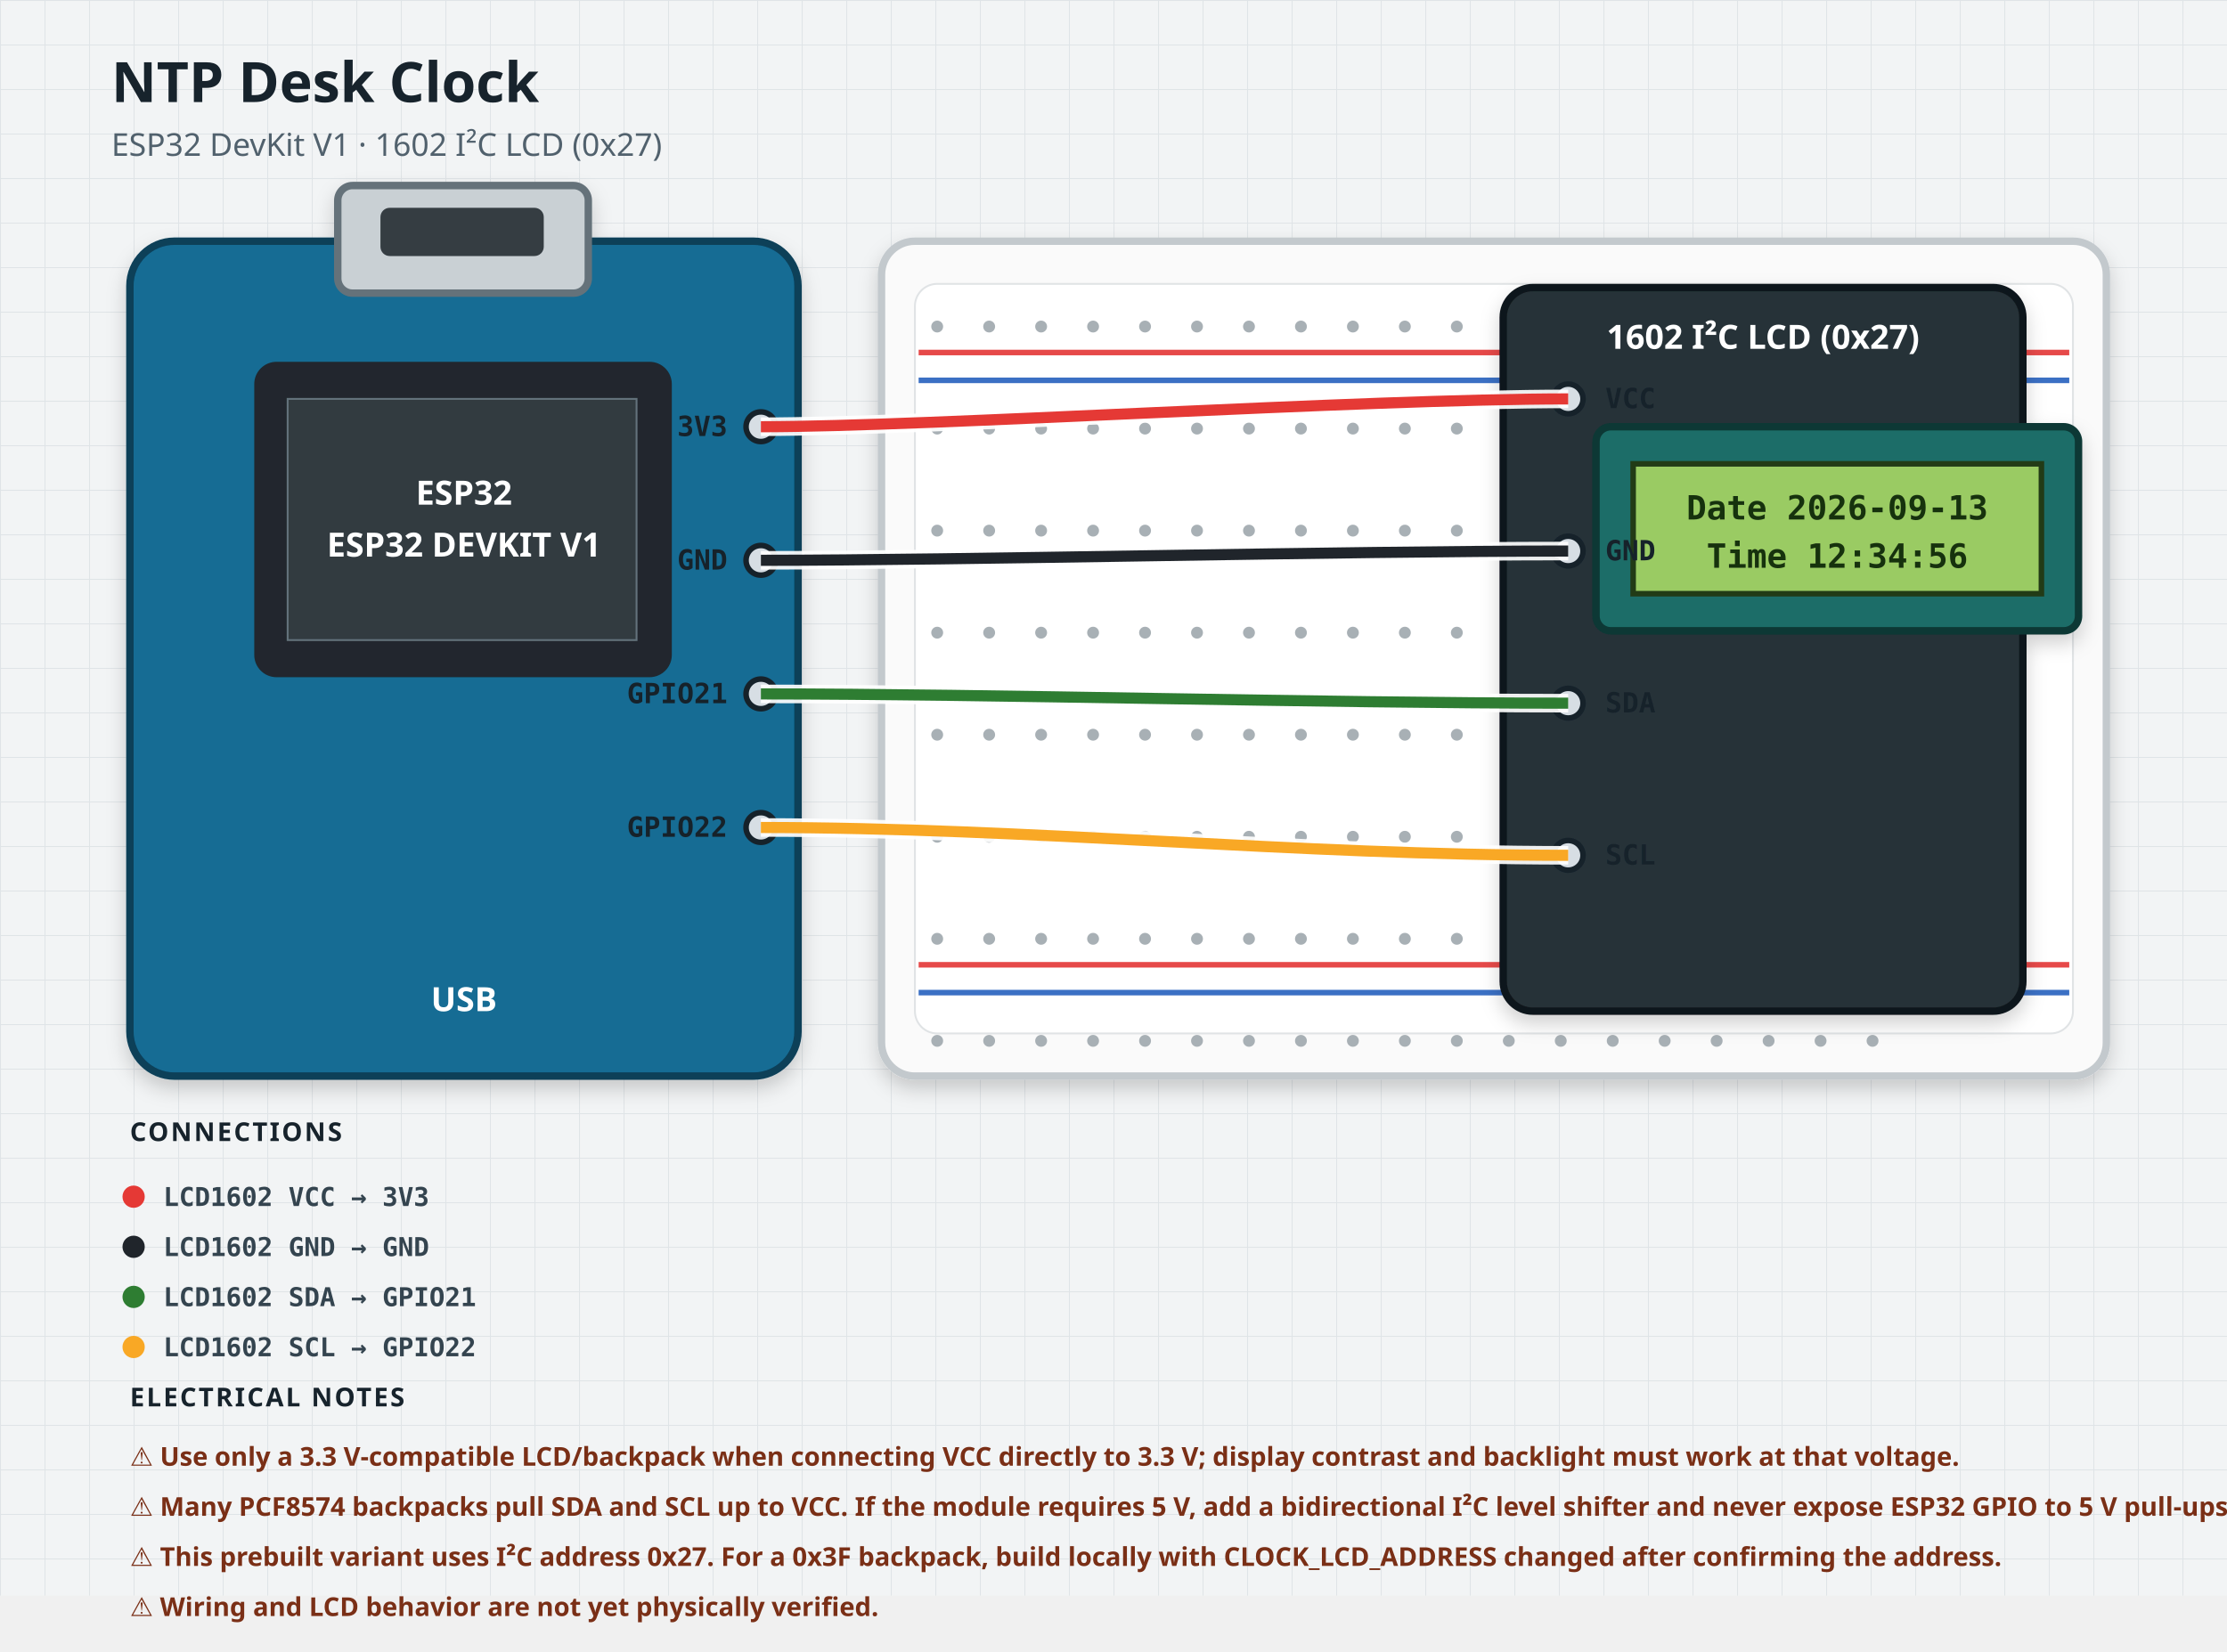
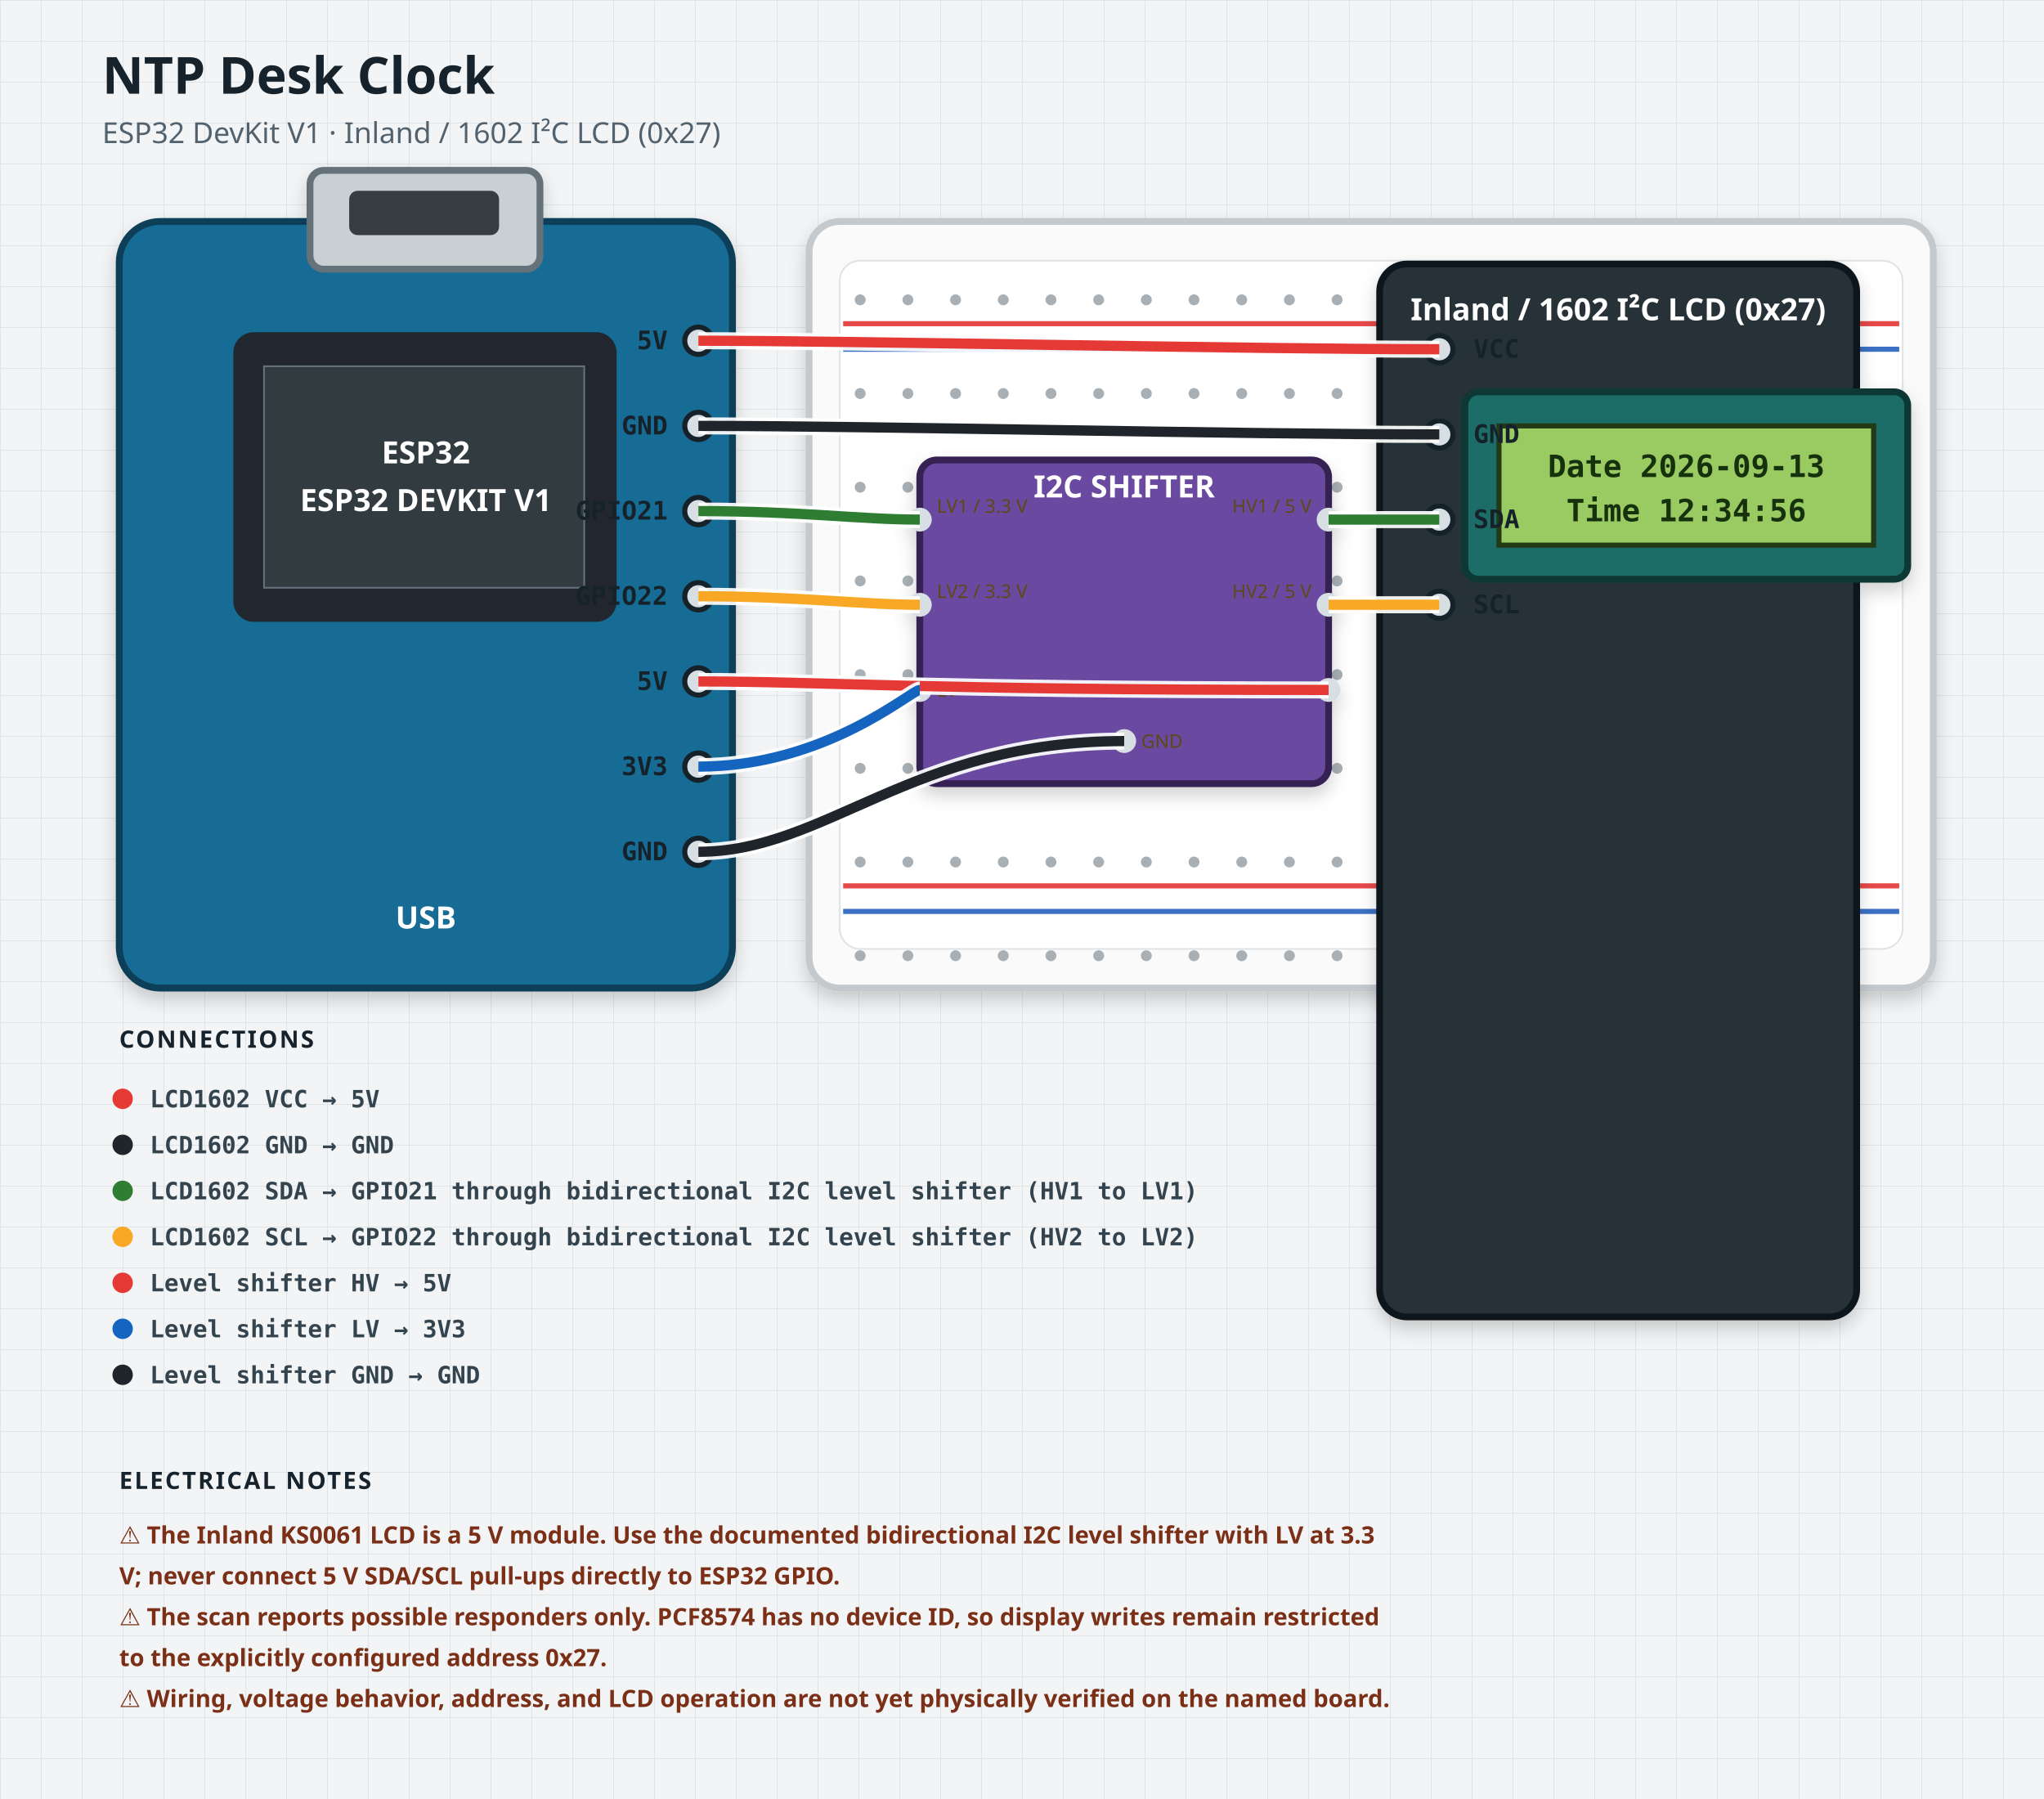
- <svg xmlns="http://www.w3.org/2000/svg" viewBox="0 0 1200 890" role="img" aria-labelledby="title desc">
+ <svg xmlns="http://www.w3.org/2000/svg" viewBox="0 0 1200 1056" role="img" aria-labelledby="title desc">
  <style>.heading{font:700 30px system-ui;fill:#17232c}.sub{font:500 17px system-ui;fill:#51616d}.board{font:700 18px system-ui;fill:white}.pin{font:700 15px ui-monospace,monospace;fill:#17232c}.section{font:700 14px system-ui;fill:#17232c;letter-spacing:.08em}.connection{font:600 14px ui-monospace,monospace;fill:#34444f}.warning{font:650 14px system-ui;fill:#7a2f16}.resistor{font:700 12px ui-monospace,monospace;fill:#5d4a18}.tiny{font:11px system-ui;fill:#5d4a18}</style>
  <defs>
    <pattern id="grid" width="24" height="24" patternUnits="userSpaceOnUse">
      <path d="M24 0H0V24" fill="none" stroke="#dfe4e7" stroke-width="1" />
    </pattern>
    <filter id="shadow">
      <feDropShadow dx="0" dy="5" stdDeviation="5" flood-opacity=".18" />
    </filter>
  </defs>
-   <rect width="1200" height="860" fill="#f2f4f5" />
-   <rect width="1200" height="860" fill="url(#grid)" />
+   <rect width="1200" height="1056" fill="#f2f4f5" />
+   <rect width="1200" height="1056" fill="url(#grid)" />
  <text x="60" y="55" class="heading">NTP Desk Clock</text>
-   <text x="60" y="84" class="sub">ESP32 DevKit V1 · 1602 I²C LCD (0x27)</text>
+   <text x="60" y="84" class="sub">ESP32 DevKit V1 · Inland / 1602 I²C LCD (0x27)</text>
  <g filter="url(#shadow)">
    <rect x="70" y="130" width="360" height="450" rx="24" fill="#146c94" stroke="#0b3f59" stroke-width="4" />
    <rect x="182" y="100" width="135" height="58" rx="8" fill="#c9d0d4" stroke="#65727a" stroke-width="4" />
    <rect x="205" y="112" width="88" height="26" rx="5" fill="#343c42" />
    <rect x="137" y="195" width="225" height="170" rx="12" fill="#20282e" />
    <path d="M155 215h188v130H155z" fill="#303a41" stroke="#64727b" />
    <text x="250" y="272" text-anchor="middle" class="board">ESP32</text>
    <text x="250" y="300" text-anchor="middle" class="board">ESP32 DEVKIT V1</text>
    <text x="250" y="545" text-anchor="middle" class="board">USB</text>
-     <circle cx="410" cy="230" r="8" fill="#d7dee4" stroke="#17232c" stroke-width="3" />
-     <text x="392" y="235" text-anchor="end" class="pin">3V3</text>
-     <circle cx="410" cy="302" r="8" fill="#d7dee4" stroke="#17232c" stroke-width="3" />
-     <text x="392" y="307" text-anchor="end" class="pin">GND</text>
-     <circle cx="410" cy="374" r="8" fill="#d7dee4" stroke="#17232c" stroke-width="3" />
-     <text x="392" y="379" text-anchor="end" class="pin">GPIO21</text>
-     <circle cx="410" cy="446" r="8" fill="#d7dee4" stroke="#17232c" stroke-width="3" />
-     <text x="392" y="451" text-anchor="end" class="pin">GPIO22</text>
+     <circle cx="410" cy="200" r="8" fill="#d7dee4" stroke="#17232c" stroke-width="3" />
+     <text x="392" y="205" text-anchor="end" class="pin">5V</text>
+     <circle cx="410" cy="250" r="8" fill="#d7dee4" stroke="#17232c" stroke-width="3" />
+     <text x="392" y="255" text-anchor="end" class="pin">GND</text>
+     <circle cx="410" cy="300" r="8" fill="#d7dee4" stroke="#17232c" stroke-width="3" />
+     <text x="392" y="305" text-anchor="end" class="pin">GPIO21</text>
+     <circle cx="410" cy="350" r="8" fill="#d7dee4" stroke="#17232c" stroke-width="3" />
+     <text x="392" y="355" text-anchor="end" class="pin">GPIO22</text>
+     <circle cx="410" cy="400" r="8" fill="#d7dee4" stroke="#17232c" stroke-width="3" />
+     <text x="392" y="405" text-anchor="end" class="pin">5V</text>
+     <circle cx="410" cy="450" r="8" fill="#d7dee4" stroke="#17232c" stroke-width="3" />
+     <text x="392" y="455" text-anchor="end" class="pin">3V3</text>
+     <circle cx="410" cy="500" r="8" fill="#d7dee4" stroke="#17232c" stroke-width="3" />
+     <text x="392" y="505" text-anchor="end" class="pin">GND</text>
  </g>
  <g filter="url(#shadow)">
    <rect x="475" y="130" width="660" height="450" rx="18" fill="#fafafa" stroke="#c3c9cd" stroke-width="4" />
    <rect x="493" y="153" width="624" height="404" rx="12" fill="#fff" stroke="#e0e3e5" />
    <circle cx="505" cy="176" r="3.2" fill="#a8b0b5" />
    <circle cx="533" cy="176" r="3.2" fill="#a8b0b5" />
    <circle cx="561" cy="176" r="3.2" fill="#a8b0b5" />
    <circle cx="589" cy="176" r="3.2" fill="#a8b0b5" />
    <circle cx="617" cy="176" r="3.2" fill="#a8b0b5" />
    <circle cx="645" cy="176" r="3.2" fill="#a8b0b5" />
    <circle cx="673" cy="176" r="3.2" fill="#a8b0b5" />
    <circle cx="701" cy="176" r="3.2" fill="#a8b0b5" />
    <circle cx="729" cy="176" r="3.2" fill="#a8b0b5" />
    <circle cx="757" cy="176" r="3.2" fill="#a8b0b5" />
    <circle cx="785" cy="176" r="3.2" fill="#a8b0b5" />
    <circle cx="813" cy="176" r="3.2" fill="#a8b0b5" />
    <circle cx="841" cy="176" r="3.2" fill="#a8b0b5" />
    <circle cx="869" cy="176" r="3.2" fill="#a8b0b5" />
    <circle cx="897" cy="176" r="3.2" fill="#a8b0b5" />
    <circle cx="925" cy="176" r="3.2" fill="#a8b0b5" />
    <circle cx="953" cy="176" r="3.2" fill="#a8b0b5" />
    <circle cx="981" cy="176" r="3.2" fill="#a8b0b5" />
    <circle cx="1009" cy="176" r="3.2" fill="#a8b0b5" />
    <circle cx="505" cy="231" r="3.2" fill="#a8b0b5" />
    <circle cx="533" cy="231" r="3.2" fill="#a8b0b5" />
    <circle cx="561" cy="231" r="3.2" fill="#a8b0b5" />
    <circle cx="589" cy="231" r="3.2" fill="#a8b0b5" />
    <circle cx="617" cy="231" r="3.2" fill="#a8b0b5" />
    <circle cx="645" cy="231" r="3.2" fill="#a8b0b5" />
    <circle cx="673" cy="231" r="3.2" fill="#a8b0b5" />
    <circle cx="701" cy="231" r="3.2" fill="#a8b0b5" />
    <circle cx="729" cy="231" r="3.2" fill="#a8b0b5" />
    <circle cx="757" cy="231" r="3.2" fill="#a8b0b5" />
    <circle cx="785" cy="231" r="3.2" fill="#a8b0b5" />
    <circle cx="813" cy="231" r="3.2" fill="#a8b0b5" />
    <circle cx="841" cy="231" r="3.2" fill="#a8b0b5" />
    <circle cx="869" cy="231" r="3.2" fill="#a8b0b5" />
    <circle cx="897" cy="231" r="3.2" fill="#a8b0b5" />
    <circle cx="925" cy="231" r="3.2" fill="#a8b0b5" />
    <circle cx="953" cy="231" r="3.2" fill="#a8b0b5" />
    <circle cx="981" cy="231" r="3.2" fill="#a8b0b5" />
    <circle cx="1009" cy="231" r="3.2" fill="#a8b0b5" />
    <circle cx="505" cy="286" r="3.2" fill="#a8b0b5" />
    <circle cx="533" cy="286" r="3.2" fill="#a8b0b5" />
    <circle cx="561" cy="286" r="3.2" fill="#a8b0b5" />
    <circle cx="589" cy="286" r="3.2" fill="#a8b0b5" />
    <circle cx="617" cy="286" r="3.2" fill="#a8b0b5" />
    <circle cx="645" cy="286" r="3.2" fill="#a8b0b5" />
    <circle cx="673" cy="286" r="3.2" fill="#a8b0b5" />
    <circle cx="701" cy="286" r="3.2" fill="#a8b0b5" />
    <circle cx="729" cy="286" r="3.2" fill="#a8b0b5" />
    <circle cx="757" cy="286" r="3.2" fill="#a8b0b5" />
    <circle cx="785" cy="286" r="3.2" fill="#a8b0b5" />
    <circle cx="813" cy="286" r="3.2" fill="#a8b0b5" />
    <circle cx="841" cy="286" r="3.2" fill="#a8b0b5" />
    <circle cx="869" cy="286" r="3.2" fill="#a8b0b5" />
    <circle cx="897" cy="286" r="3.2" fill="#a8b0b5" />
    <circle cx="925" cy="286" r="3.2" fill="#a8b0b5" />
    <circle cx="953" cy="286" r="3.2" fill="#a8b0b5" />
    <circle cx="981" cy="286" r="3.2" fill="#a8b0b5" />
    <circle cx="1009" cy="286" r="3.2" fill="#a8b0b5" />
    <circle cx="505" cy="341" r="3.2" fill="#a8b0b5" />
    <circle cx="533" cy="341" r="3.2" fill="#a8b0b5" />
    <circle cx="561" cy="341" r="3.2" fill="#a8b0b5" />
    <circle cx="589" cy="341" r="3.2" fill="#a8b0b5" />
    <circle cx="617" cy="341" r="3.2" fill="#a8b0b5" />
    <circle cx="645" cy="341" r="3.2" fill="#a8b0b5" />
    <circle cx="673" cy="341" r="3.2" fill="#a8b0b5" />
    <circle cx="701" cy="341" r="3.2" fill="#a8b0b5" />
    <circle cx="729" cy="341" r="3.2" fill="#a8b0b5" />
    <circle cx="757" cy="341" r="3.2" fill="#a8b0b5" />
    <circle cx="785" cy="341" r="3.2" fill="#a8b0b5" />
    <circle cx="813" cy="341" r="3.2" fill="#a8b0b5" />
    <circle cx="841" cy="341" r="3.2" fill="#a8b0b5" />
    <circle cx="869" cy="341" r="3.2" fill="#a8b0b5" />
    <circle cx="897" cy="341" r="3.2" fill="#a8b0b5" />
    <circle cx="925" cy="341" r="3.2" fill="#a8b0b5" />
    <circle cx="953" cy="341" r="3.2" fill="#a8b0b5" />
    <circle cx="981" cy="341" r="3.2" fill="#a8b0b5" />
    <circle cx="1009" cy="341" r="3.2" fill="#a8b0b5" />
    <circle cx="505" cy="396" r="3.2" fill="#a8b0b5" />
    <circle cx="533" cy="396" r="3.2" fill="#a8b0b5" />
    <circle cx="561" cy="396" r="3.2" fill="#a8b0b5" />
    <circle cx="589" cy="396" r="3.2" fill="#a8b0b5" />
    <circle cx="617" cy="396" r="3.2" fill="#a8b0b5" />
    <circle cx="645" cy="396" r="3.2" fill="#a8b0b5" />
    <circle cx="673" cy="396" r="3.2" fill="#a8b0b5" />
    <circle cx="701" cy="396" r="3.2" fill="#a8b0b5" />
    <circle cx="729" cy="396" r="3.2" fill="#a8b0b5" />
    <circle cx="757" cy="396" r="3.2" fill="#a8b0b5" />
    <circle cx="785" cy="396" r="3.2" fill="#a8b0b5" />
    <circle cx="813" cy="396" r="3.2" fill="#a8b0b5" />
    <circle cx="841" cy="396" r="3.2" fill="#a8b0b5" />
    <circle cx="869" cy="396" r="3.2" fill="#a8b0b5" />
    <circle cx="897" cy="396" r="3.2" fill="#a8b0b5" />
    <circle cx="925" cy="396" r="3.2" fill="#a8b0b5" />
    <circle cx="953" cy="396" r="3.2" fill="#a8b0b5" />
    <circle cx="981" cy="396" r="3.2" fill="#a8b0b5" />
    <circle cx="1009" cy="396" r="3.2" fill="#a8b0b5" />
    <circle cx="505" cy="451" r="3.2" fill="#a8b0b5" />
    <circle cx="533" cy="451" r="3.2" fill="#a8b0b5" />
    <circle cx="561" cy="451" r="3.2" fill="#a8b0b5" />
    <circle cx="589" cy="451" r="3.2" fill="#a8b0b5" />
    <circle cx="617" cy="451" r="3.2" fill="#a8b0b5" />
    <circle cx="645" cy="451" r="3.2" fill="#a8b0b5" />
    <circle cx="673" cy="451" r="3.2" fill="#a8b0b5" />
    <circle cx="701" cy="451" r="3.2" fill="#a8b0b5" />
    <circle cx="729" cy="451" r="3.2" fill="#a8b0b5" />
    <circle cx="757" cy="451" r="3.2" fill="#a8b0b5" />
    <circle cx="785" cy="451" r="3.2" fill="#a8b0b5" />
    <circle cx="813" cy="451" r="3.2" fill="#a8b0b5" />
    <circle cx="841" cy="451" r="3.2" fill="#a8b0b5" />
    <circle cx="869" cy="451" r="3.2" fill="#a8b0b5" />
    <circle cx="897" cy="451" r="3.2" fill="#a8b0b5" />
    <circle cx="925" cy="451" r="3.2" fill="#a8b0b5" />
    <circle cx="953" cy="451" r="3.2" fill="#a8b0b5" />
    <circle cx="981" cy="451" r="3.2" fill="#a8b0b5" />
    <circle cx="1009" cy="451" r="3.2" fill="#a8b0b5" />
    <circle cx="505" cy="506" r="3.2" fill="#a8b0b5" />
    <circle cx="533" cy="506" r="3.2" fill="#a8b0b5" />
    <circle cx="561" cy="506" r="3.2" fill="#a8b0b5" />
    <circle cx="589" cy="506" r="3.2" fill="#a8b0b5" />
    <circle cx="617" cy="506" r="3.2" fill="#a8b0b5" />
    <circle cx="645" cy="506" r="3.2" fill="#a8b0b5" />
    <circle cx="673" cy="506" r="3.2" fill="#a8b0b5" />
    <circle cx="701" cy="506" r="3.2" fill="#a8b0b5" />
    <circle cx="729" cy="506" r="3.2" fill="#a8b0b5" />
    <circle cx="757" cy="506" r="3.2" fill="#a8b0b5" />
    <circle cx="785" cy="506" r="3.2" fill="#a8b0b5" />
    <circle cx="813" cy="506" r="3.2" fill="#a8b0b5" />
    <circle cx="841" cy="506" r="3.2" fill="#a8b0b5" />
    <circle cx="869" cy="506" r="3.2" fill="#a8b0b5" />
    <circle cx="897" cy="506" r="3.2" fill="#a8b0b5" />
    <circle cx="925" cy="506" r="3.2" fill="#a8b0b5" />
    <circle cx="953" cy="506" r="3.2" fill="#a8b0b5" />
    <circle cx="981" cy="506" r="3.2" fill="#a8b0b5" />
    <circle cx="1009" cy="506" r="3.2" fill="#a8b0b5" />
    <circle cx="505" cy="561" r="3.2" fill="#a8b0b5" />
    <circle cx="533" cy="561" r="3.2" fill="#a8b0b5" />
    <circle cx="561" cy="561" r="3.2" fill="#a8b0b5" />
    <circle cx="589" cy="561" r="3.2" fill="#a8b0b5" />
    <circle cx="617" cy="561" r="3.2" fill="#a8b0b5" />
    <circle cx="645" cy="561" r="3.2" fill="#a8b0b5" />
    <circle cx="673" cy="561" r="3.2" fill="#a8b0b5" />
    <circle cx="701" cy="561" r="3.2" fill="#a8b0b5" />
    <circle cx="729" cy="561" r="3.2" fill="#a8b0b5" />
    <circle cx="757" cy="561" r="3.2" fill="#a8b0b5" />
    <circle cx="785" cy="561" r="3.2" fill="#a8b0b5" />
    <circle cx="813" cy="561" r="3.2" fill="#a8b0b5" />
    <circle cx="841" cy="561" r="3.2" fill="#a8b0b5" />
    <circle cx="869" cy="561" r="3.2" fill="#a8b0b5" />
    <circle cx="897" cy="561" r="3.2" fill="#a8b0b5" />
    <circle cx="925" cy="561" r="3.2" fill="#a8b0b5" />
    <circle cx="953" cy="561" r="3.2" fill="#a8b0b5" />
    <circle cx="981" cy="561" r="3.2" fill="#a8b0b5" />
    <circle cx="1009" cy="561" r="3.2" fill="#a8b0b5" />
    <path d="M495 190h620M495 520h620" stroke="#e64a4a" stroke-width="3" />
    <path d="M495 205h620M495 535h620" stroke="#3b70c4" stroke-width="3" />
  </g>
  <g filter="url(#shadow)">
-     <rect x="810" y="155" width="280" height="390" rx="16" fill="#263238" stroke="#11181c" stroke-width="4" />
-     <text x="950" y="188" text-anchor="middle" class="board">1602 I²C LCD (0x27)</text>
+     <rect x="540" y="270" width="240" height="190" rx="10" fill="#6b4aa0" stroke="#362052" stroke-width="4" />
+     <text x="660" y="292" text-anchor="middle" class="board">I2C SHIFTER</text>
+     <circle cx="540" cy="305" r="7" fill="#d7dee4" />
+     <text x="550" y="301" class="tiny">LV1 / 3.3 V</text>
+     <circle cx="780" cy="305" r="7" fill="#d7dee4" />
+     <text x="770" y="301" text-anchor="end" class="tiny">HV1 / 5 V</text>
+     <circle cx="540" cy="355" r="7" fill="#d7dee4" />
+     <text x="550" y="351" class="tiny">LV2 / 3.3 V</text>
+     <circle cx="780" cy="355" r="7" fill="#d7dee4" />
+     <text x="770" y="351" text-anchor="end" class="tiny">HV2 / 5 V</text>
+     <circle cx="540" cy="405" r="7" fill="#d7dee4" />
+     <text x="550" y="409" class="tiny">LV</text>
+     <circle cx="780" cy="405" r="7" fill="#d7dee4" />
+     <text x="770" y="409" text-anchor="end" class="tiny">HV</text>
+     <circle cx="660" cy="435" r="7" fill="#d7dee4" />
+     <text x="670" y="439" class="tiny">GND</text>
+   </g>
+   <g filter="url(#shadow)">
+     <rect x="810" y="155" width="280" height="618" rx="16" fill="#263238" stroke="#11181c" stroke-width="4" />
+     <text x="950" y="188" text-anchor="middle" class="board">Inland / 1602 I²C LCD (0x27)</text>
    <g>
      <rect x="860" y="230" width="260" height="110" rx="8" fill="#1c6d67" stroke="#0c3734" stroke-width="4" />
      <rect x="880" y="250" width="220" height="70" fill="#9acb63" stroke="#233b19" stroke-width="3" />
      <text x="990" y="280" text-anchor="middle" style="font:700 18px ui-monospace,monospace;fill:#193111">Date 2026-09-13</text>
      <text x="990" y="306" text-anchor="middle" style="font:700 18px ui-monospace,monospace;fill:#193111">Time 12:34:56</text>
    </g>
-     <circle cx="845" cy="215" r="8" fill="#d7dee4" stroke="#17232c" stroke-width="3" />
-     <text x="865" y="220" class="pin">VCC</text>
-     <circle cx="845" cy="297" r="8" fill="#d7dee4" stroke="#17232c" stroke-width="3" />
-     <text x="865" y="302" class="pin">GND</text>
-     <circle cx="845" cy="379" r="8" fill="#d7dee4" stroke="#17232c" stroke-width="3" />
-     <text x="865" y="384" class="pin">SDA</text>
-     <circle cx="845" cy="461" r="8" fill="#d7dee4" stroke="#17232c" stroke-width="3" />
-     <text x="865" y="466" class="pin">SCL</text>
-   </g>
-   <path d="M410 230 C 500 230, 735 215, 845 215" fill="none" stroke="#fff" stroke-width="10" opacity=".92" />
-   <path d="M410 230 C 500 230, 735 215, 845 215" fill="none" stroke="#e53935" stroke-width="6" />
-   <path d="M410 302 C 518 302, 723 297, 845 297" fill="none" stroke="#fff" stroke-width="10" opacity=".92" />
-   <path d="M410 302 C 518 302, 723 297, 845 297" fill="none" stroke="#20252b" stroke-width="6" />
-   <path d="M410 374 C 536 374, 711 379, 845 379" fill="none" stroke="#fff" stroke-width="10" opacity=".92" />
-   <path d="M410 374 C 536 374, 711 379, 845 379" fill="none" stroke="#2e7d32" stroke-width="6" />
-   <path d="M410 446 C 554 446, 699 461, 845 461" fill="none" stroke="#fff" stroke-width="10" opacity=".92" />
-   <path d="M410 446 C 554 446, 699 461, 845 461" fill="none" stroke="#f9a825" stroke-width="6" />
+     <circle cx="845" cy="205" r="8" fill="#d7dee4" stroke="#17232c" stroke-width="3" />
+     <text x="865" y="210" class="pin">VCC</text>
+     <circle cx="845" cy="255" r="8" fill="#d7dee4" stroke="#17232c" stroke-width="3" />
+     <text x="865" y="260" class="pin">GND</text>
+     <circle cx="845" cy="305" r="8" fill="#d7dee4" stroke="#17232c" stroke-width="3" />
+     <text x="865" y="310" class="pin">SDA</text>
+     <circle cx="845" cy="355" r="8" fill="#d7dee4" stroke="#17232c" stroke-width="3" />
+     <text x="865" y="360" class="pin">SCL</text>
+   </g>
+   <path d="M410 200 C 500 200, 735 205, 845 205" fill="none" stroke="#fff" stroke-width="10" opacity=".92" />
+   <path d="M410 200 C 500 200, 735 205, 845 205" fill="none" stroke="#e53935" stroke-width="6" />
+   <path d="M410 250 C 518 250, 723 255, 845 255" fill="none" stroke="#fff" stroke-width="10" opacity=".92" />
+   <path d="M410 250 C 518 250, 723 255, 845 255" fill="none" stroke="#20252b" stroke-width="6" />
+   <path d="M410 300 C470 300, 505 305, 540 305 M780 305 C805 305, 825 305, 845 305" fill="none" stroke="#fff" stroke-width="10" opacity=".92" />
+   <path d="M410 300 C470 300, 505 305, 540 305 M780 305 C805 305, 825 305, 845 305" fill="none" stroke="#2e7d32" stroke-width="6" />
+   <path d="M410 350 C470 350, 505 355, 540 355 M780 355 C805 355, 825 355, 845 355" fill="none" stroke="#fff" stroke-width="10" opacity=".92" />
+   <path d="M410 350 C470 350, 505 355, 540 355 M780 355 C805 355, 825 355, 845 355" fill="none" stroke="#f9a825" stroke-width="6" />
+   <path d="M410 400 C485 400, 535 405, 780 405" fill="none" stroke="#fff" stroke-width="10" opacity=".92" />
+   <path d="M410 400 C485 400, 535 405, 780 405" fill="none" stroke="#e53935" stroke-width="6" />
+   <path d="M410 450 C485 450, 535 405, 540 405" fill="none" stroke="#fff" stroke-width="10" opacity=".92" />
+   <path d="M410 450 C485 450, 535 405, 540 405" fill="none" stroke="#1565c0" stroke-width="6" />
+   <path d="M410 500 C485 500, 535 435, 660 435" fill="none" stroke="#fff" stroke-width="10" opacity=".92" />
+   <path d="M410 500 C485 500, 535 435, 660 435" fill="none" stroke="#20252b" stroke-width="6" />
  <text x="70" y="615" class="section">CONNECTIONS</text>
  <circle cx="72" cy="645" r="6" fill="#e53935" />
-   <text x="88" y="650" class="connection">LCD1602 VCC → 3V3</text>
+   <text x="88" y="650" class="connection">LCD1602 VCC → 5V</text>
  <circle cx="72" cy="672" r="6" fill="#20252b" />
  <text x="88" y="677" class="connection">LCD1602 GND → GND</text>
  <circle cx="72" cy="699" r="6" fill="#2e7d32" />
-   <text x="88" y="704" class="connection">LCD1602 SDA → GPIO21</text>
+   <text x="88" y="704" class="connection">LCD1602 SDA → GPIO21 through bidirectional I2C level shifter (HV1 to LV1)</text>
  <circle cx="72" cy="726" r="6" fill="#f9a825" />
-   <text x="88" y="731" class="connection">LCD1602 SCL → GPIO22</text>
-   <text x="70" y="758" class="section">ELECTRICAL NOTES</text>
-   <text x="70" y="790" class="warning">⚠ Use only a 3.3 V-compatible LCD/backpack when connecting VCC directly to 3.3 V; display contrast and backlight must work at that voltage.</text>
-   <text x="70" y="817" class="warning">⚠ Many PCF8574 backpacks pull SDA and SCL up to VCC. If the module requires 5 V, add a bidirectional I²C level shifter and never expose ESP32 GPIO to 5 V pull-ups.</text>
-   <text x="70" y="844" class="warning">⚠ This prebuilt variant uses I²C address 0x27. For a 0x3F backpack, build locally with CLOCK_LCD_ADDRESS changed after confirming the address.</text>
-   <text x="70" y="871" class="warning">⚠ Wiring and LCD behavior are not yet physically verified.</text>
+   <text x="88" y="731" class="connection">LCD1602 SCL → GPIO22 through bidirectional I2C level shifter (HV2 to LV2)</text>
+   <circle cx="72" cy="753" r="6" fill="#e53935" />
+   <text x="88" y="758" class="connection">Level shifter HV → 5V</text>
+   <circle cx="72" cy="780" r="6" fill="#1565c0" />
+   <text x="88" y="785" class="connection">Level shifter LV → 3V3</text>
+   <circle cx="72" cy="807" r="6" fill="#20252b" />
+   <text x="88" y="812" class="connection">Level shifter GND → GND</text>
+   <text x="70" y="874" class="section">ELECTRICAL NOTES</text>
+   <text x="70" y="906" class="warning" data-full="The Inland KS0061 LCD is a 5 V module. Use the documented bidirectional I2C level shifter with LV at 3.3 V; never connect 5 V SDA/SCL pull-ups directly to ESP32 GPIO.">⚠ The Inland KS0061 LCD is a 5 V module. Use the documented bidirectional I2C level shifter with LV at 3.3</text>
+   <text x="70" y="930" class="warning" data-full="">  V; never connect 5 V SDA/SCL pull-ups directly to ESP32 GPIO.</text>
+   <text x="70" y="954" class="warning" data-full="The scan reports possible responders only. PCF8574 has no device ID, so display writes remain restricted to the explicitly configured address 0x27.">⚠ The scan reports possible responders only. PCF8574 has no device ID, so display writes remain restricted</text>
+   <text x="70" y="978" class="warning" data-full="">  to the explicitly configured address 0x27.</text>
+   <text x="70" y="1002" class="warning" data-full="Wiring, voltage behavior, address, and LCD operation are not yet physically verified on the named board.">⚠ Wiring, voltage behavior, address, and LCD operation are not yet physically verified on the named board.</text>
</svg>
